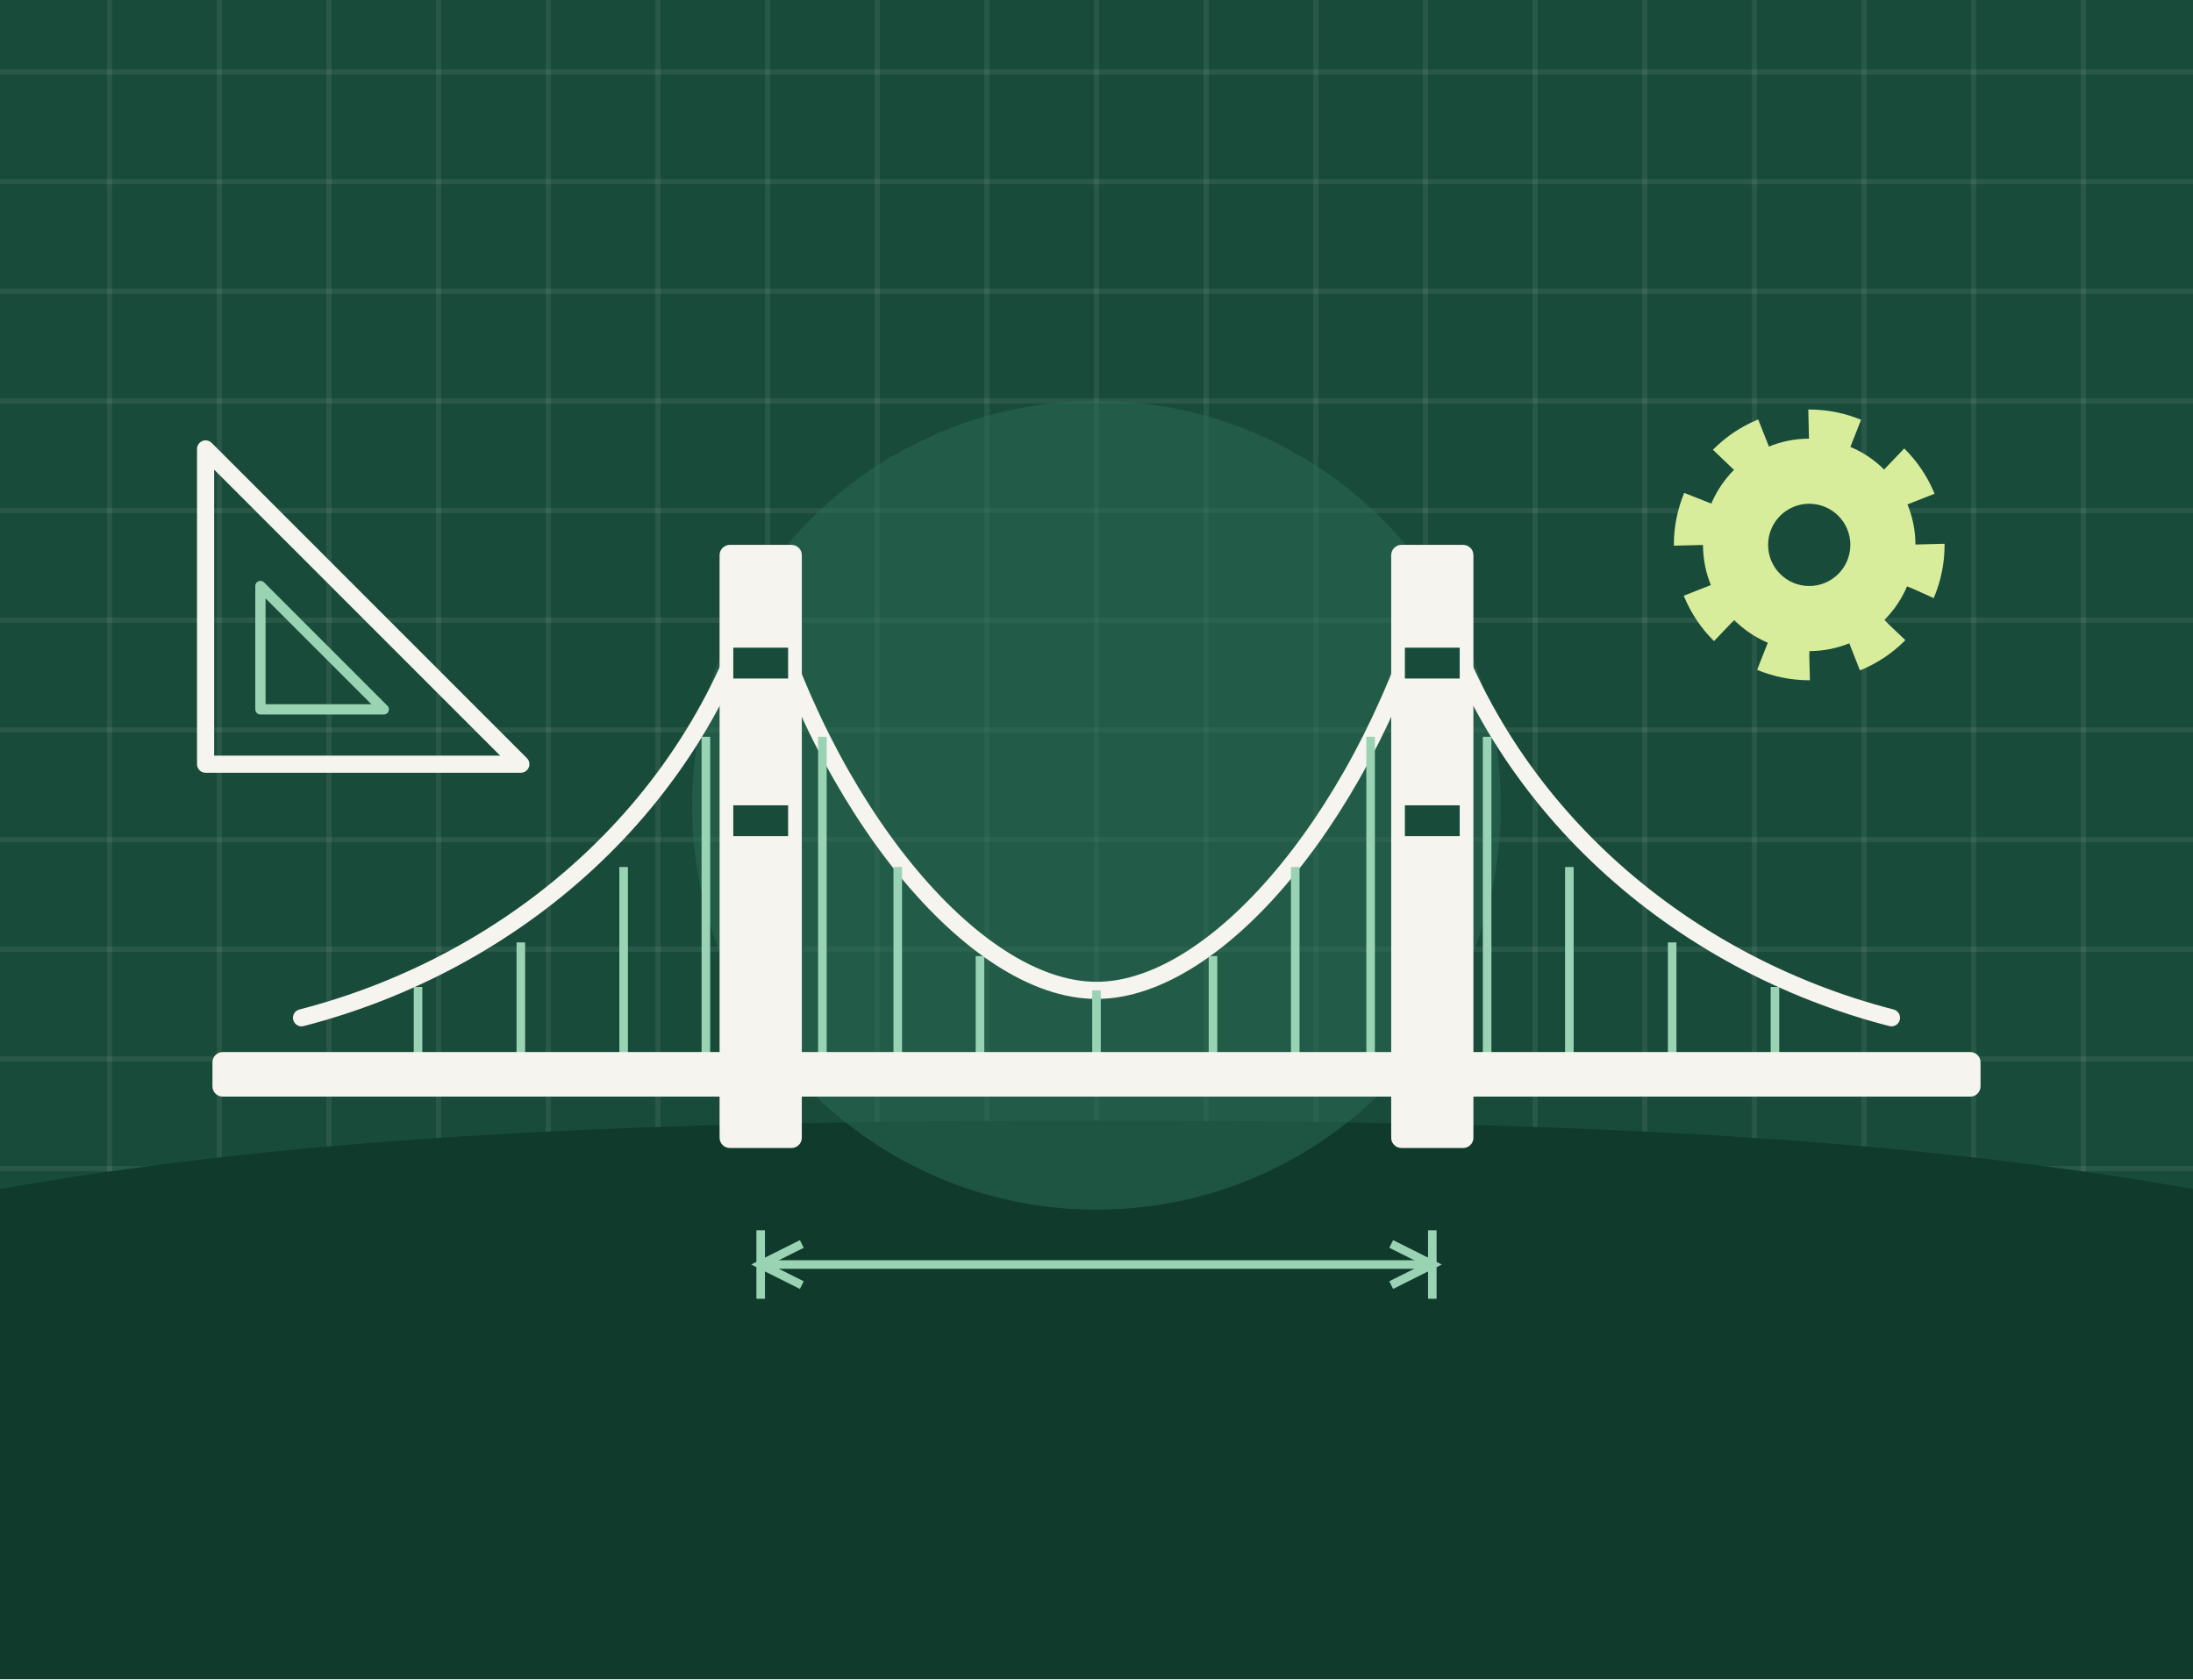
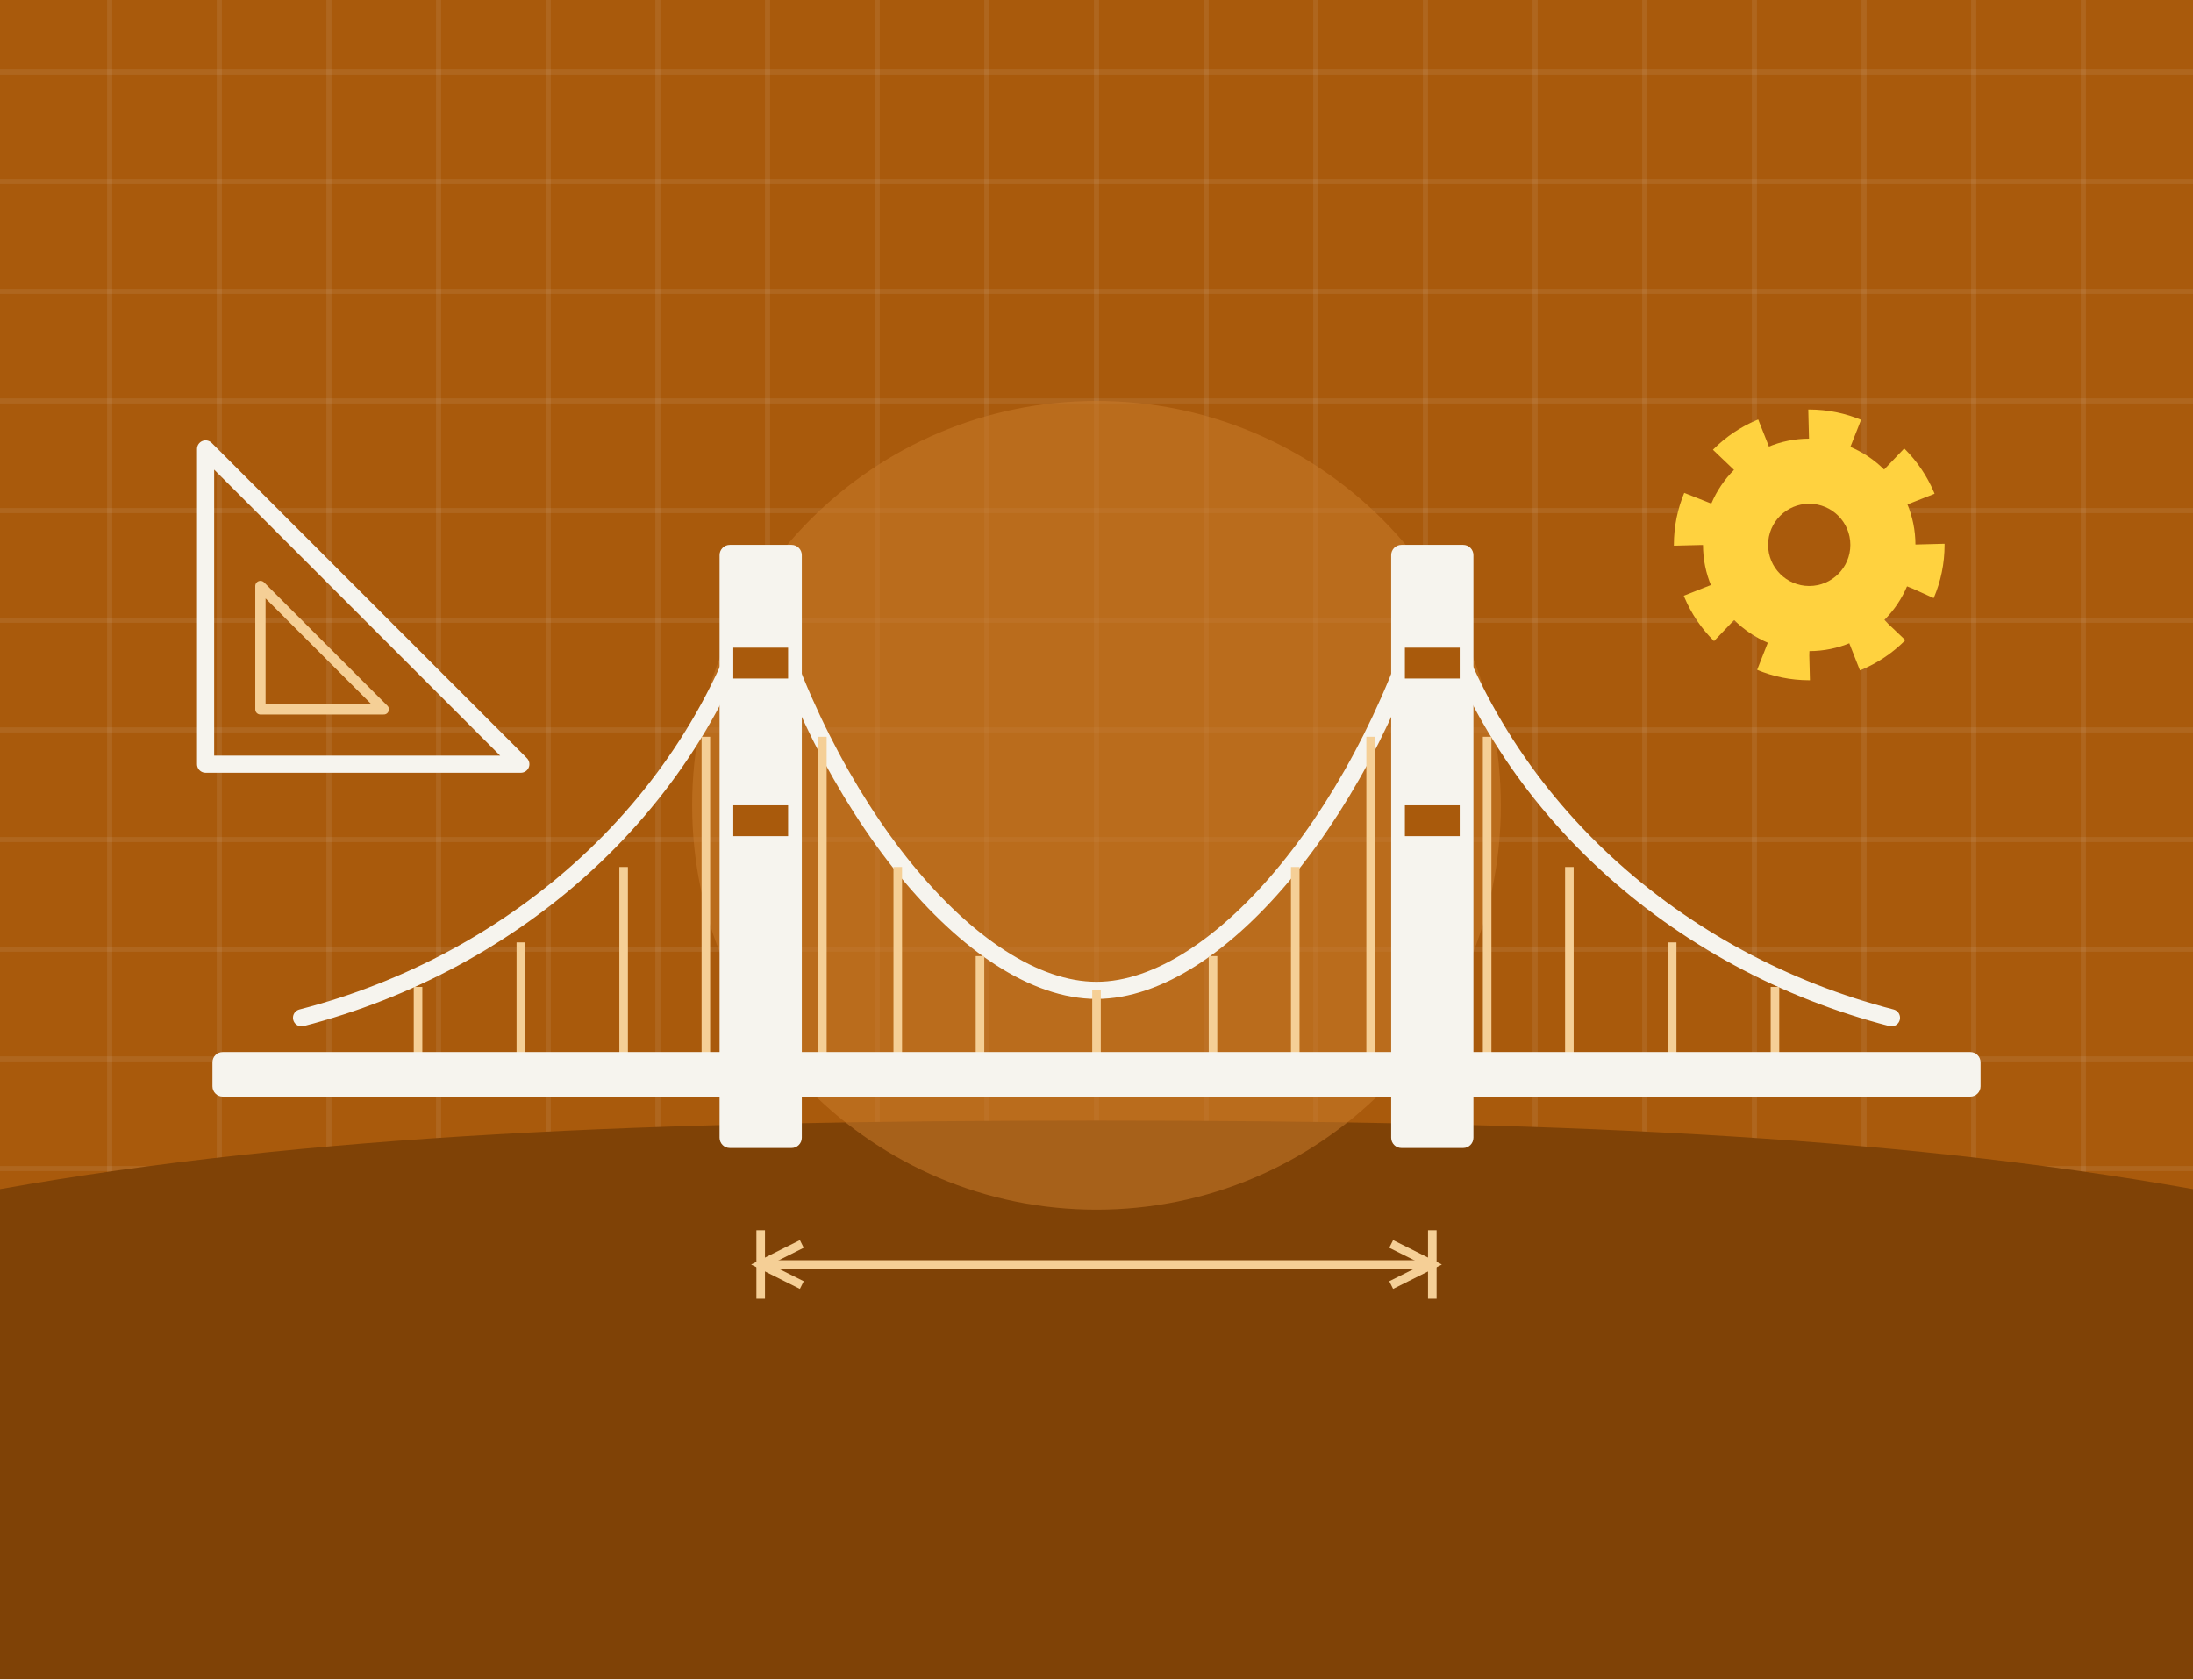
<svg xmlns="http://www.w3.org/2000/svg" viewBox="0 -85 640 490" width="640" height="490">
-   <rect y="-85" width="640" height="490" fill="#184b3a" />
+   <rect y="-85" width="640" height="490" fill="#a95a0c" />
  <g stroke="#f6f4ee" stroke-opacity=".08" stroke-width="1.5">
    <path d="M0-64H640M0-32H640M0 0H640M0 32H640M0 64H640M0 96H640M0 128H640M0 160H640M0 192H640M0 224H640M0 256H640M0 288H640M0 320H640M0 352H640M0 384H640" />
    <path d="M32-85V405M64-85V405M96-85V405M128-85V405M160-85V405M192-85V405M224-85V405M256-85V405M288-85V405M320-85V405M352-85V405M384-85V405M416-85V405M448-85V405M480-85V405M512-85V405M544-85V405M576-85V405M608-85V405" />
  </g>
-   <path d="M0 262c90-16 190-20 320-20s230 4 320 20v143H0z" fill="#0f3a2c" />
-   <circle cx="320" cy="150" r="118" fill="#2a6a53" opacity=".55" />
+   <path d="M0 262c90-16 190-20 320-20s230 4 320 20v143H0z" fill="#7f4206" />
+   <circle cx="320" cy="150" r="118" fill="#c97a2a" opacity=".55" />
  <path d="M88 212C150 196 204 150 222 84c18 66 62 120 98 120s80-54 98-120c18 66 72 112 134 128" fill="none" stroke="#f6f4ee" stroke-width="5" stroke-linecap="round" />
-   <g stroke="#9ad3b4" stroke-width="2.5">
+   <g stroke="#f5cf96" stroke-width="2.5">
    <path d="M122 203v21M152 190v34M182 168v56M206 130v94" />
    <path d="M240 130v94M262 168v56M286 194v30M320 204v20M354 194v30M378 168v56M400 130v94" />
    <path d="M434 130v94M458 168v56M488 190v34M518 203v21" />
  </g>
  <rect x="210" y="74" width="24" height="176" rx="3" fill="#f6f4ee" />
  <rect x="406" y="74" width="24" height="176" rx="3" fill="#f6f4ee" />
-   <rect x="214" y="104" width="16" height="9" fill="#184b3a" />
-   <rect x="410" y="104" width="16" height="9" fill="#184b3a" />
-   <rect x="214" y="150" width="16" height="9" fill="#184b3a" />
-   <rect x="410" y="150" width="16" height="9" fill="#184b3a" />
+   <rect x="214" y="104" width="16" height="9" fill="#a95a0c" />
+   <rect x="410" y="104" width="16" height="9" fill="#a95a0c" />
+   <rect x="214" y="150" width="16" height="9" fill="#a95a0c" />
+   <rect x="410" y="150" width="16" height="9" fill="#a95a0c" />
  <rect x="62" y="222" width="516" height="13" rx="3" fill="#f6f4ee" />
-   <g stroke="#9ad3b4" stroke-width="2.5" fill="none">
+   <g stroke="#f5cf96" stroke-width="2.5" fill="none">
    <path d="M222 284H418" />
    <path d="M222 274v20M418 274v20" />
    <path d="M234 278l-12 6 12 6M406 278l12 6-12 6" />
  </g>
  <g transform="translate(528 74)">
-     <circle r="33" fill="none" stroke="#d8ed9b" stroke-width="13" stroke-dasharray="13.2 12.7" />
-     <circle r="31" fill="#d8ed9b" />
-     <circle r="12" fill="#184b3a" />
+     <circle r="33" fill="none" stroke="#ffd23f" stroke-width="13" stroke-dasharray="13.2 12.7" />
+     <circle r="31" fill="#ffd23f" />
+     <circle r="12" fill="#a95a0c" />
  </g>
  <path d="M60 46v92h92z" fill="none" stroke="#f6f4ee" stroke-width="5" stroke-linejoin="round" />
-   <path d="M76 86v36h36z" fill="none" stroke="#9ad3b4" stroke-width="3" stroke-linejoin="round" />
+   <path d="M76 86v36h36z" fill="none" stroke="#f5cf96" stroke-width="3" stroke-linejoin="round" />
</svg>
